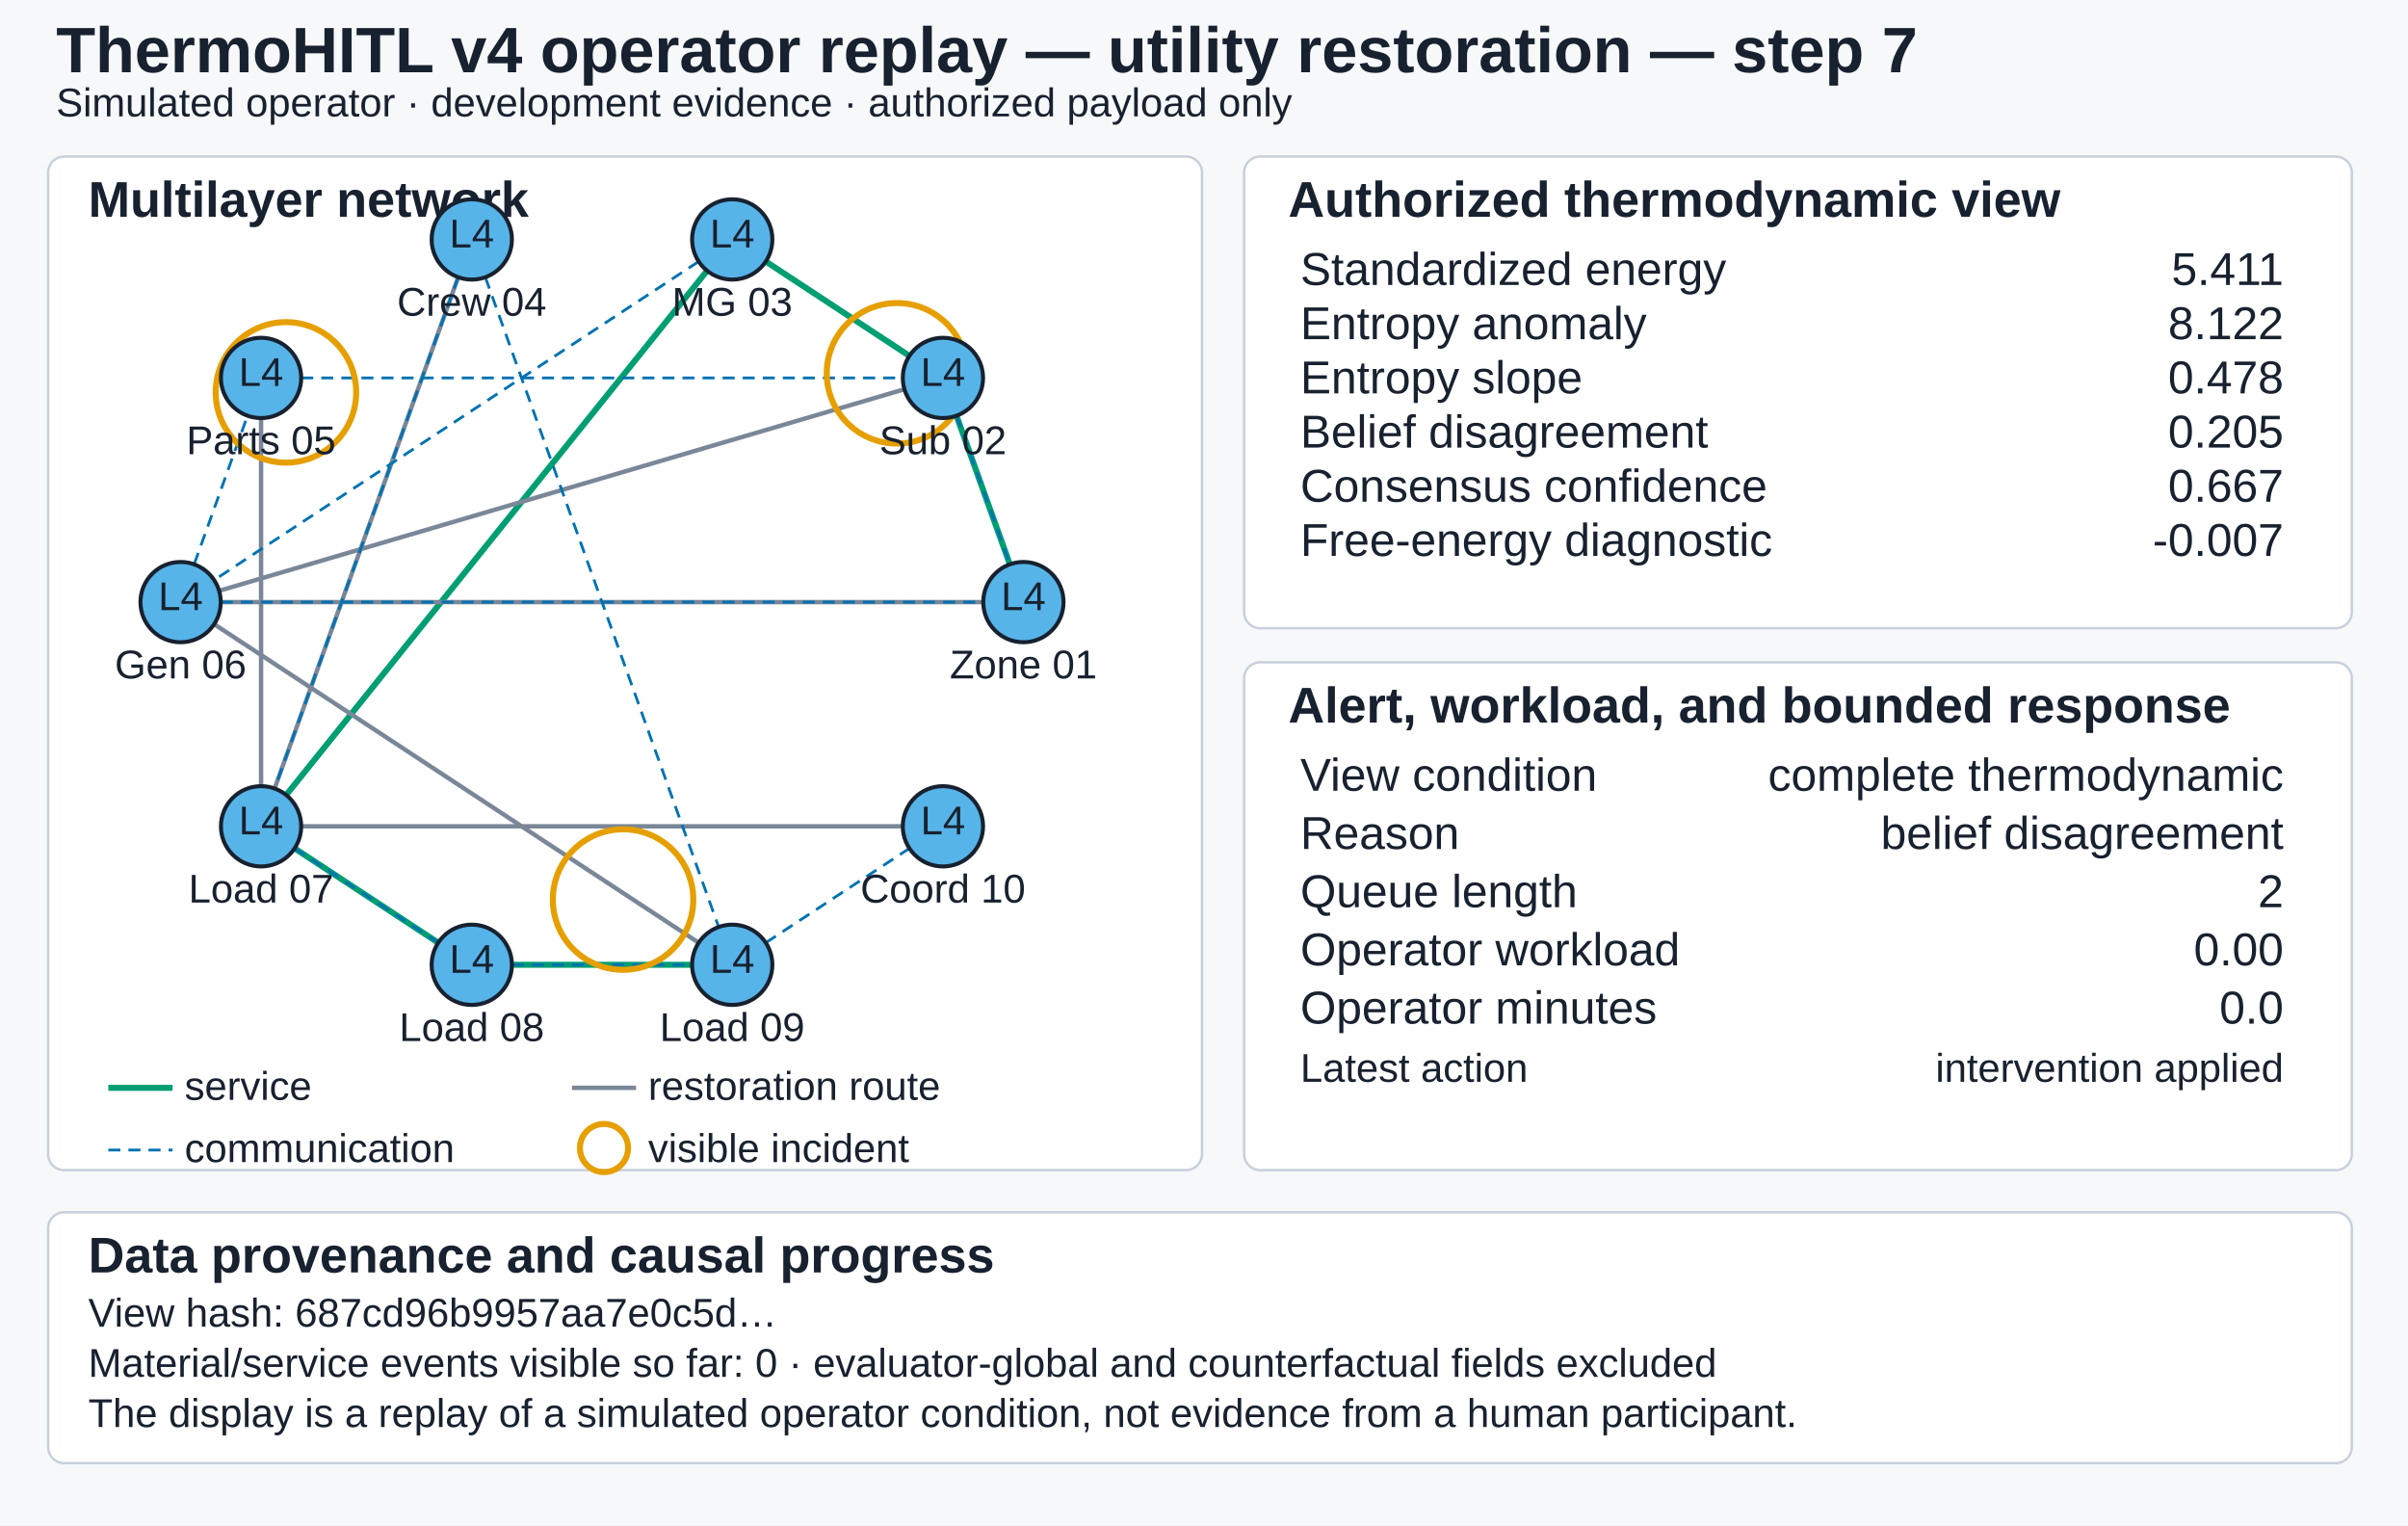
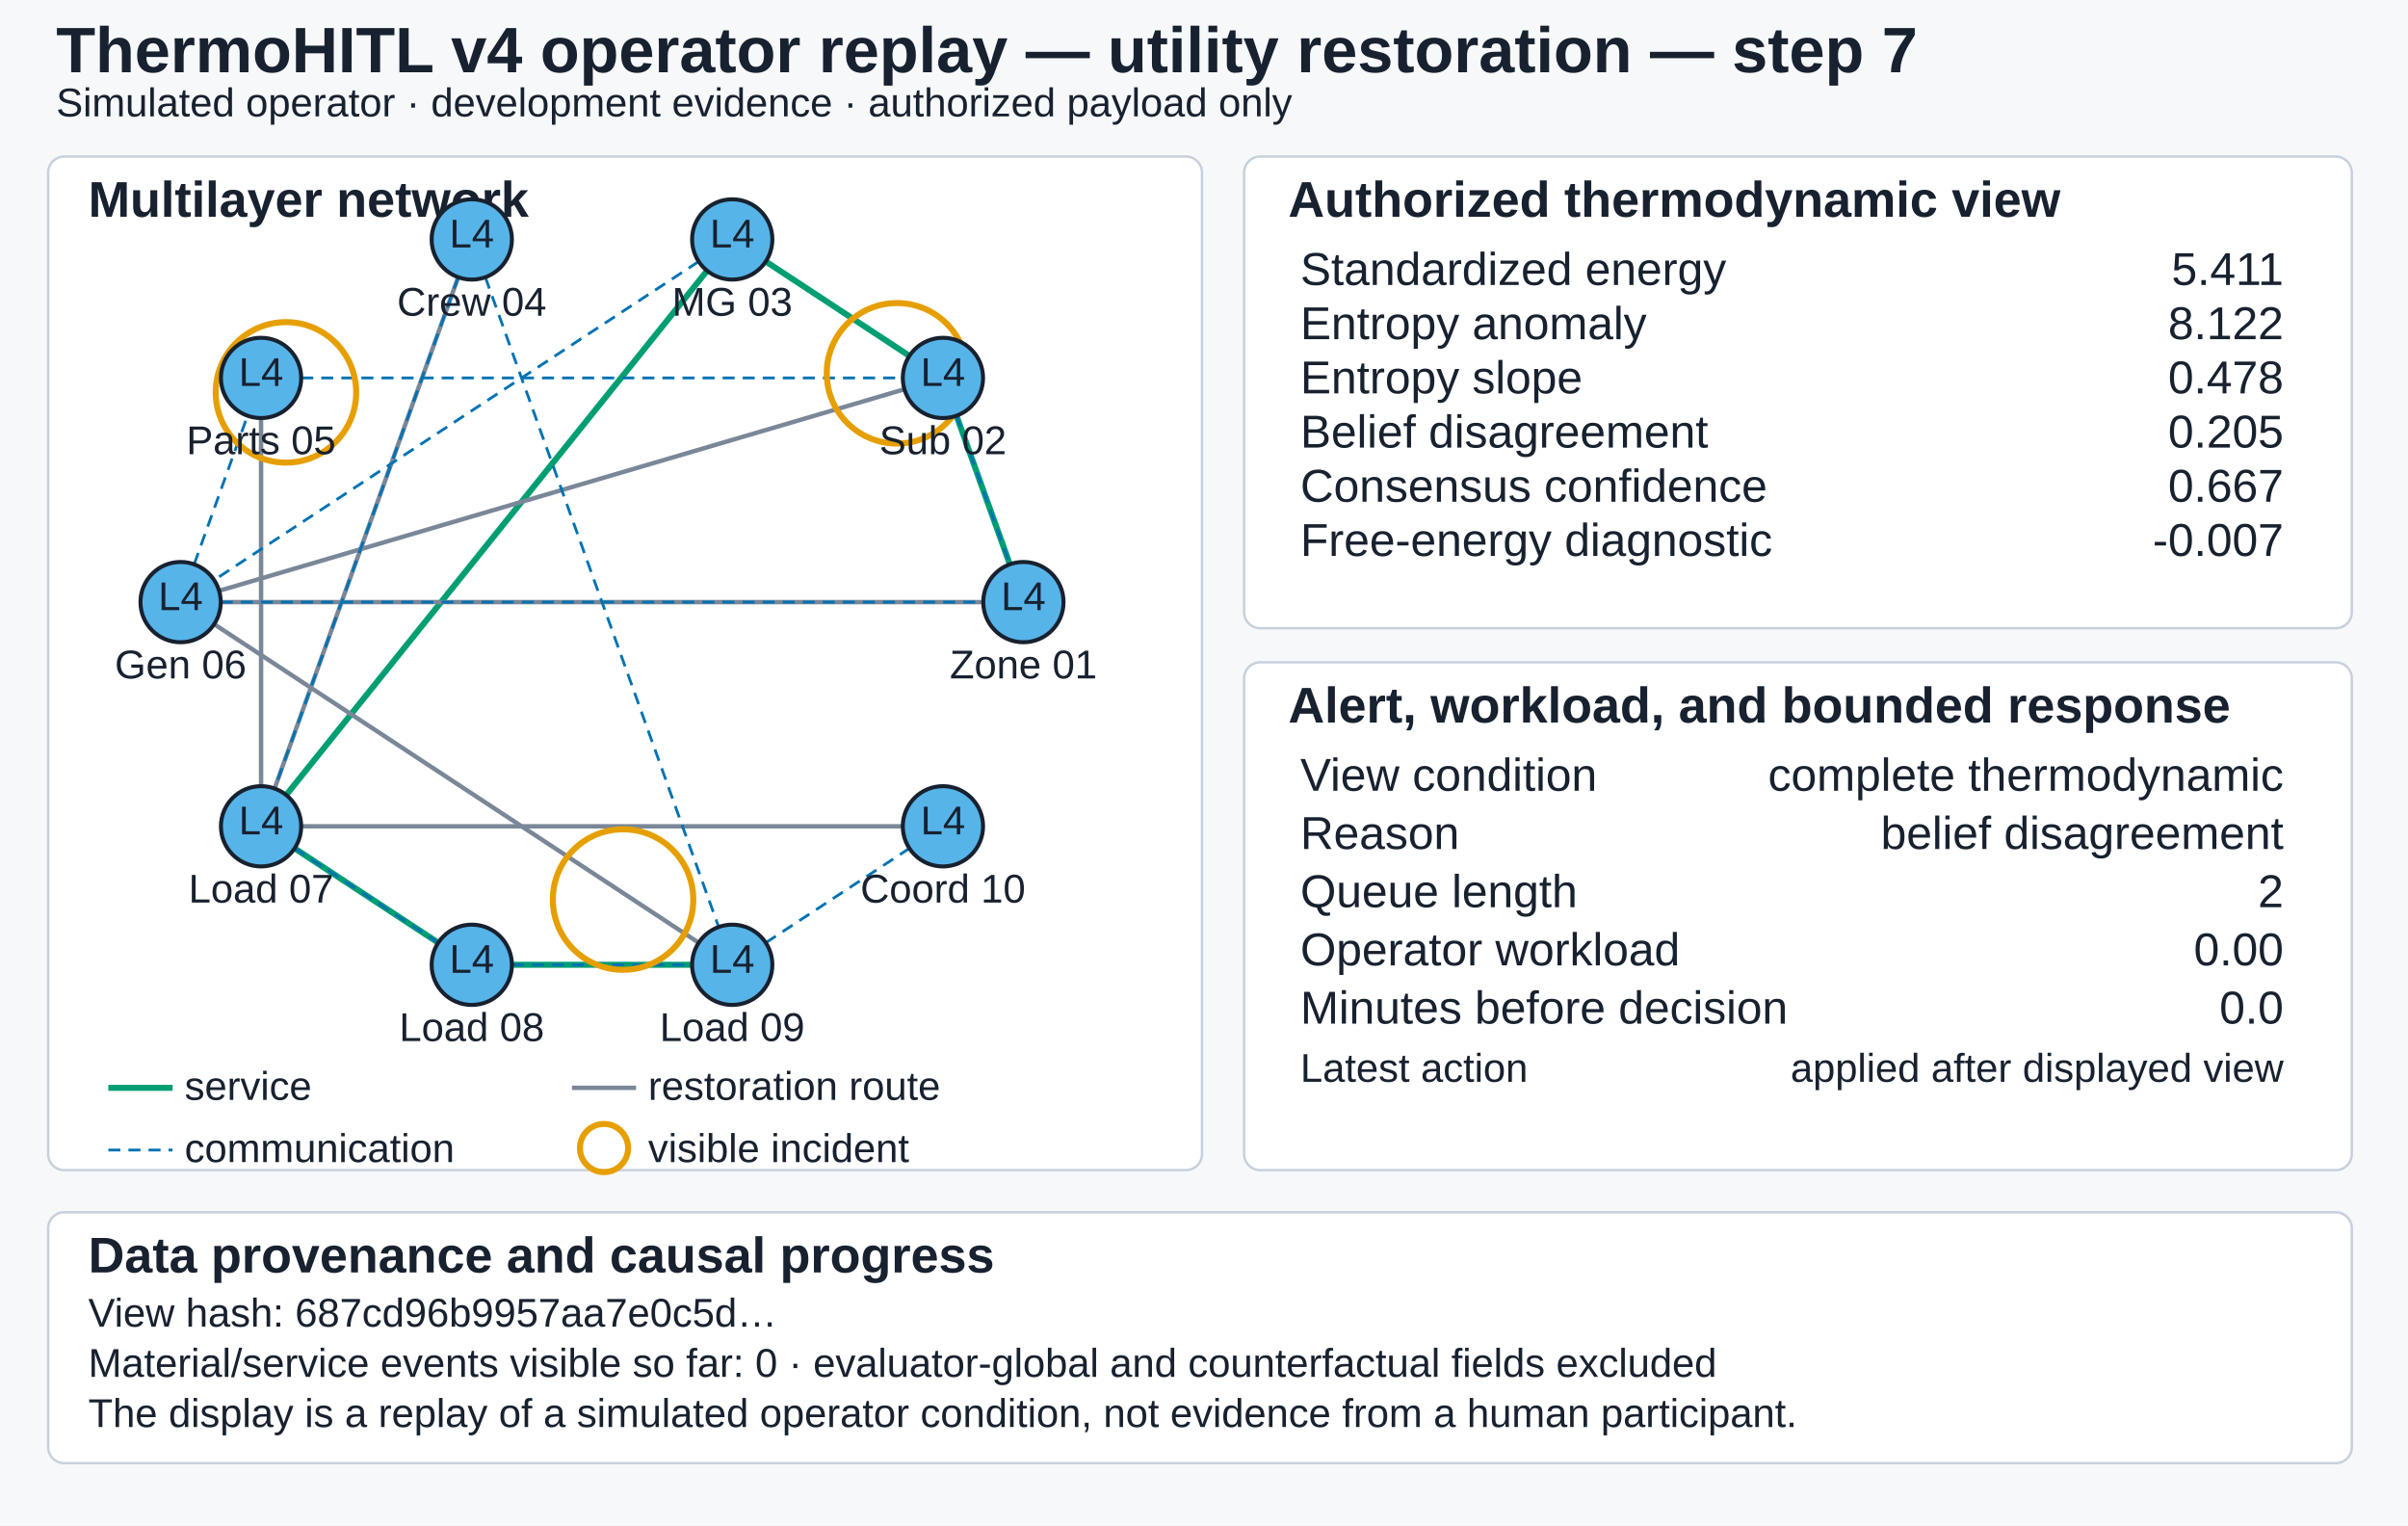
<svg xmlns="http://www.w3.org/2000/svg" width="1200" height="760" viewBox="0 0 1200 760">
  <rect width="100%" height="100%" fill="#F6F8FA" />
  <style>text{font-family:Liberation Sans,Arial,sans-serif;fill:#18212F}.title{font-size:32px;font-weight:700}.head{font-size:25px;font-weight:700}.label{font-size:23px}.small{font-size:20px}.panel{fill:#fff;stroke:#C7D0DB;stroke-width:1.2}.service{stroke:#009E73;stroke-width:3}.logistics{stroke:#7A8798;stroke-width:2.2}.comm{stroke:#0072B2;stroke-width:1.4;stroke-dasharray:6 4}.emergency{stroke:#D55E00;stroke-width:5}</style>
  <text x="28" y="36" class="title">ThermoHITL v4 operator replay — utility restoration — step 7</text>
  <text x="28" y="58" class="small">Simulated operator · development evidence · authorized payload only</text>
  <rect x="24" y="78" width="575" height="505" rx="8" class="panel" />
  <text x="44" y="108" class="head">Multilayer network</text>
  <line x1="130.1" y1="411.7" x2="235.1" y2="480.7" class="service" />
  <line x1="130.1" y1="411.7" x2="364.9" y2="119.3" class="service" />
  <line x1="235.1" y1="480.7" x2="364.9" y2="480.7" class="service" />
  <line x1="364.9" y1="119.3" x2="469.9" y2="188.3" class="service" />
  <line x1="469.9" y1="188.3" x2="510.0" y2="300.0" class="service" />
  <line x1="235.1" y1="119.3" x2="130.1" y2="411.7" class="logistics" />
  <line x1="130.1" y1="411.7" x2="469.9" y2="411.7" class="logistics" />
  <line x1="130.1" y1="411.7" x2="130.1" y2="188.3" class="logistics" />
  <line x1="364.9" y1="480.7" x2="90.0" y2="300.0" class="logistics" />
  <line x1="90.0" y1="300.0" x2="469.9" y2="188.3" class="logistics" />
  <line x1="90.0" y1="300.0" x2="510.0" y2="300.0" class="logistics" />
  <line x1="235.1" y1="119.3" x2="130.1" y2="411.7" class="comm" />
  <line x1="235.1" y1="119.3" x2="364.9" y2="480.7" class="comm" />
  <line x1="130.1" y1="411.7" x2="235.1" y2="480.7" class="comm" />
  <line x1="235.1" y1="480.7" x2="364.9" y2="480.7" class="comm" />
  <line x1="364.9" y1="480.7" x2="469.9" y2="411.7" class="comm" />
  <line x1="364.9" y1="119.3" x2="90.0" y2="300.0" class="comm" />
  <line x1="90.0" y1="300.0" x2="130.1" y2="188.3" class="comm" />
  <line x1="90.0" y1="300.0" x2="510.0" y2="300.0" class="comm" />
  <line x1="130.1" y1="188.3" x2="469.9" y2="188.3" class="comm" />
  <line x1="469.9" y1="188.3" x2="510.0" y2="300.0" class="comm" />
  <circle cx="142.5" cy="195.5" r="35" fill="none" stroke="#E69F00" stroke-width="3" stroke-dasharray="none" />
  <circle cx="447.0" cy="186.0" r="35" fill="none" stroke="#E69F00" stroke-width="3" stroke-dasharray="none" />
  <circle cx="310.5" cy="448.2" r="35" fill="none" stroke="#E69F00" stroke-width="3" stroke-dasharray="none" />
  <circle cx="510.0" cy="300.0" r="20" fill="#56B4E9" stroke="#18212F" stroke-width="2" />
  <text x="510.0" y="338.0" text-anchor="middle" class="small">Zone 01</text>
  <text x="510.0" y="304.0" text-anchor="middle" class="small">L4</text>
  <circle cx="469.9" cy="188.3" r="20" fill="#56B4E9" stroke="#18212F" stroke-width="2" />
  <text x="469.9" y="226.3" text-anchor="middle" class="small">Sub 02</text>
  <text x="469.9" y="192.3" text-anchor="middle" class="small">L4</text>
  <circle cx="364.9" cy="119.3" r="20" fill="#56B4E9" stroke="#18212F" stroke-width="2" />
  <text x="364.9" y="157.3" text-anchor="middle" class="small">MG 03</text>
  <text x="364.9" y="123.3" text-anchor="middle" class="small">L4</text>
  <circle cx="235.1" cy="119.3" r="20" fill="#56B4E9" stroke="#18212F" stroke-width="2" />
  <text x="235.1" y="157.3" text-anchor="middle" class="small">Crew 04</text>
  <text x="235.1" y="123.3" text-anchor="middle" class="small">L4</text>
  <circle cx="130.1" cy="188.3" r="20" fill="#56B4E9" stroke="#18212F" stroke-width="2" />
  <text x="130.1" y="226.3" text-anchor="middle" class="small">Parts 05</text>
  <text x="130.1" y="192.3" text-anchor="middle" class="small">L4</text>
  <circle cx="90.0" cy="300.0" r="20" fill="#56B4E9" stroke="#18212F" stroke-width="2" />
  <text x="90.0" y="338.0" text-anchor="middle" class="small">Gen 06</text>
  <text x="90.0" y="304.0" text-anchor="middle" class="small">L4</text>
  <circle cx="130.1" cy="411.7" r="20" fill="#56B4E9" stroke="#18212F" stroke-width="2" />
  <text x="130.1" y="449.7" text-anchor="middle" class="small">Load 07</text>
  <text x="130.1" y="415.7" text-anchor="middle" class="small">L4</text>
  <circle cx="235.1" cy="480.7" r="20" fill="#56B4E9" stroke="#18212F" stroke-width="2" />
  <text x="235.1" y="518.7" text-anchor="middle" class="small">Load 08</text>
  <text x="235.1" y="484.7" text-anchor="middle" class="small">L4</text>
  <circle cx="364.9" cy="480.7" r="20" fill="#56B4E9" stroke="#18212F" stroke-width="2" />
  <text x="364.9" y="518.7" text-anchor="middle" class="small">Load 09</text>
  <text x="364.9" y="484.7" text-anchor="middle" class="small">L4</text>
  <circle cx="469.9" cy="411.7" r="20" fill="#56B4E9" stroke="#18212F" stroke-width="2" />
  <text x="469.9" y="449.7" text-anchor="middle" class="small">Coord 10</text>
  <text x="469.9" y="415.7" text-anchor="middle" class="small">L4</text>
  <line x1="54" y1="542" x2="86" y2="542" class="service" />
  <text x="92" y="548" class="small">service</text>
  <line x1="285" y1="542" x2="317" y2="542" class="logistics" />
  <text x="323" y="548" class="small">restoration route</text>
  <line x1="54" y1="573" x2="86" y2="573" class="comm" />
  <text x="92" y="579" class="small">communication</text>
  <circle cx="301" cy="572" r="12" fill="none" stroke="#E69F00" stroke-width="3" />
  <text x="323" y="579" class="small">visible incident</text>
  <rect x="620" y="78" width="552" height="235" rx="8" class="panel" />
  <text x="642" y="108" class="head">Authorized thermodynamic view</text>
  <text x="648" y="142" class="label">Standardized energy</text>
  <text x="1138" y="142" text-anchor="end" class="label">5.411</text>
  <text x="648" y="169" class="label">Entropy anomaly</text>
  <text x="1138" y="169" text-anchor="end" class="label">8.122</text>
  <text x="648" y="196" class="label">Entropy slope</text>
  <text x="1138" y="196" text-anchor="end" class="label">0.478</text>
  <text x="648" y="223" class="label">Belief disagreement</text>
  <text x="1138" y="223" text-anchor="end" class="label">0.205</text>
  <text x="648" y="250" class="label">Consensus confidence</text>
  <text x="1138" y="250" text-anchor="end" class="label">0.667</text>
  <text x="648" y="277" class="label">Free-energy diagnostic</text>
  <text x="1138" y="277" text-anchor="end" class="label">-0.007</text>
  <rect x="620" y="330" width="552" height="253" rx="8" class="panel" />
  <text x="642" y="360" class="head">Alert, workload, and bounded response</text>
  <text x="648" y="394" class="label">View condition</text>
  <text x="1138" y="394" text-anchor="end" class="label">complete thermodynamic</text>
  <text x="648" y="423" class="label">Reason</text>
  <text x="1138" y="423" text-anchor="end" class="label">belief disagreement</text>
  <text x="648" y="452" class="label">Queue length</text>
  <text x="1138" y="452" text-anchor="end" class="label">2</text>
  <text x="648" y="481" class="label">Operator workload</text>
  <text x="1138" y="481" text-anchor="end" class="label">0.00</text>
-   <text x="648" y="510" class="label">Operator minutes</text>
+   <text x="648" y="510" class="label">Minutes before decision</text>
  <text x="1138" y="510" text-anchor="end" class="label">0.0</text>
  <text x="648" y="539" class="small">Latest action</text>
-   <text x="1138" y="539" text-anchor="end" class="small">intervention applied</text>
+   <text x="1138" y="539" text-anchor="end" class="small">applied after displayed view</text>
  <rect x="24" y="604" width="1148" height="125" rx="8" class="panel" />
  <text x="44" y="634" class="head">Data provenance and causal progress</text>
  <text x="44" y="661" class="small">View hash: 687cd96b9957aa7e0c5d…</text>
  <text x="44" y="686" class="small">Material/service events visible so far: 0 · evaluator-global and counterfactual fields excluded</text>
  <text x="44" y="711" class="small">The display is a replay of a simulated operator condition, not evidence from a human participant.</text>
</svg>
